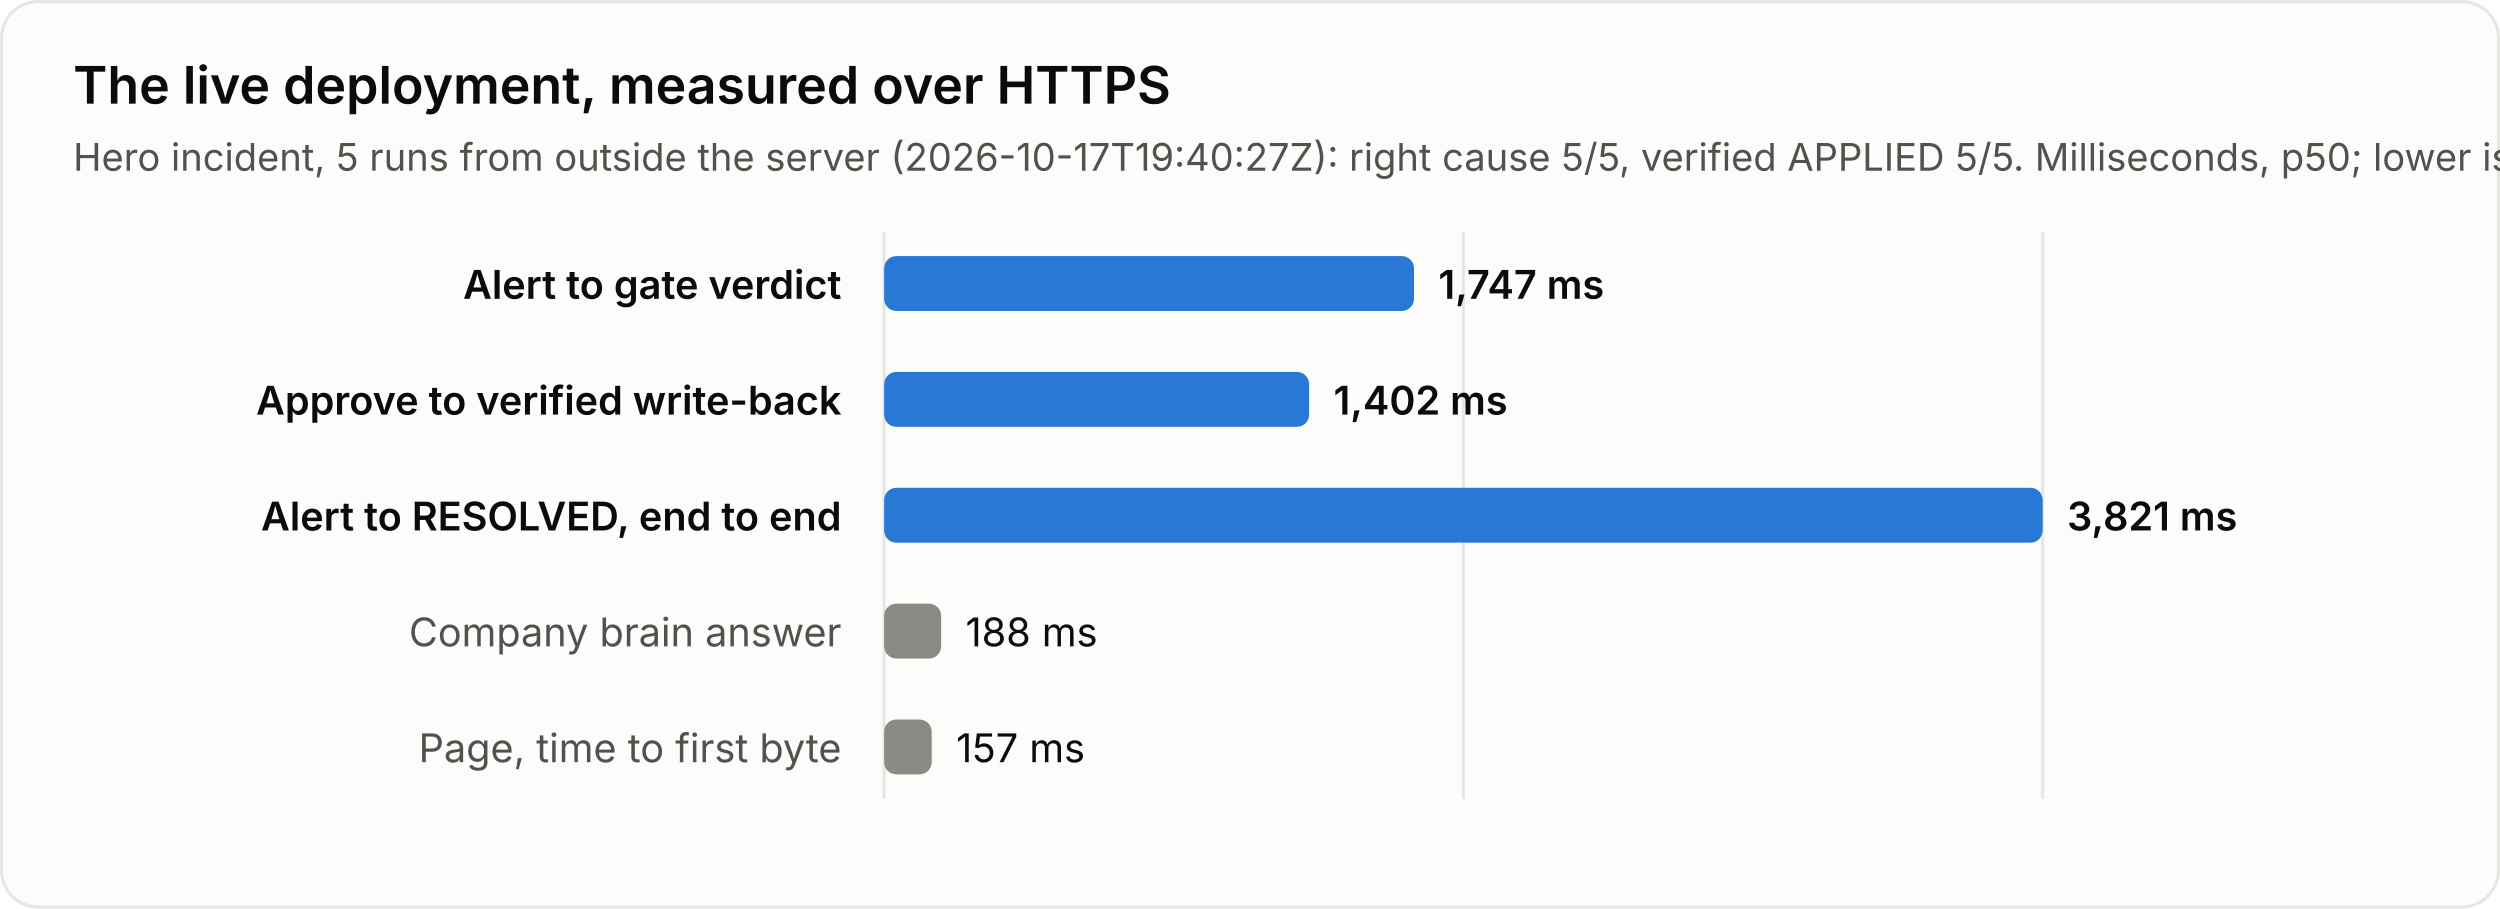
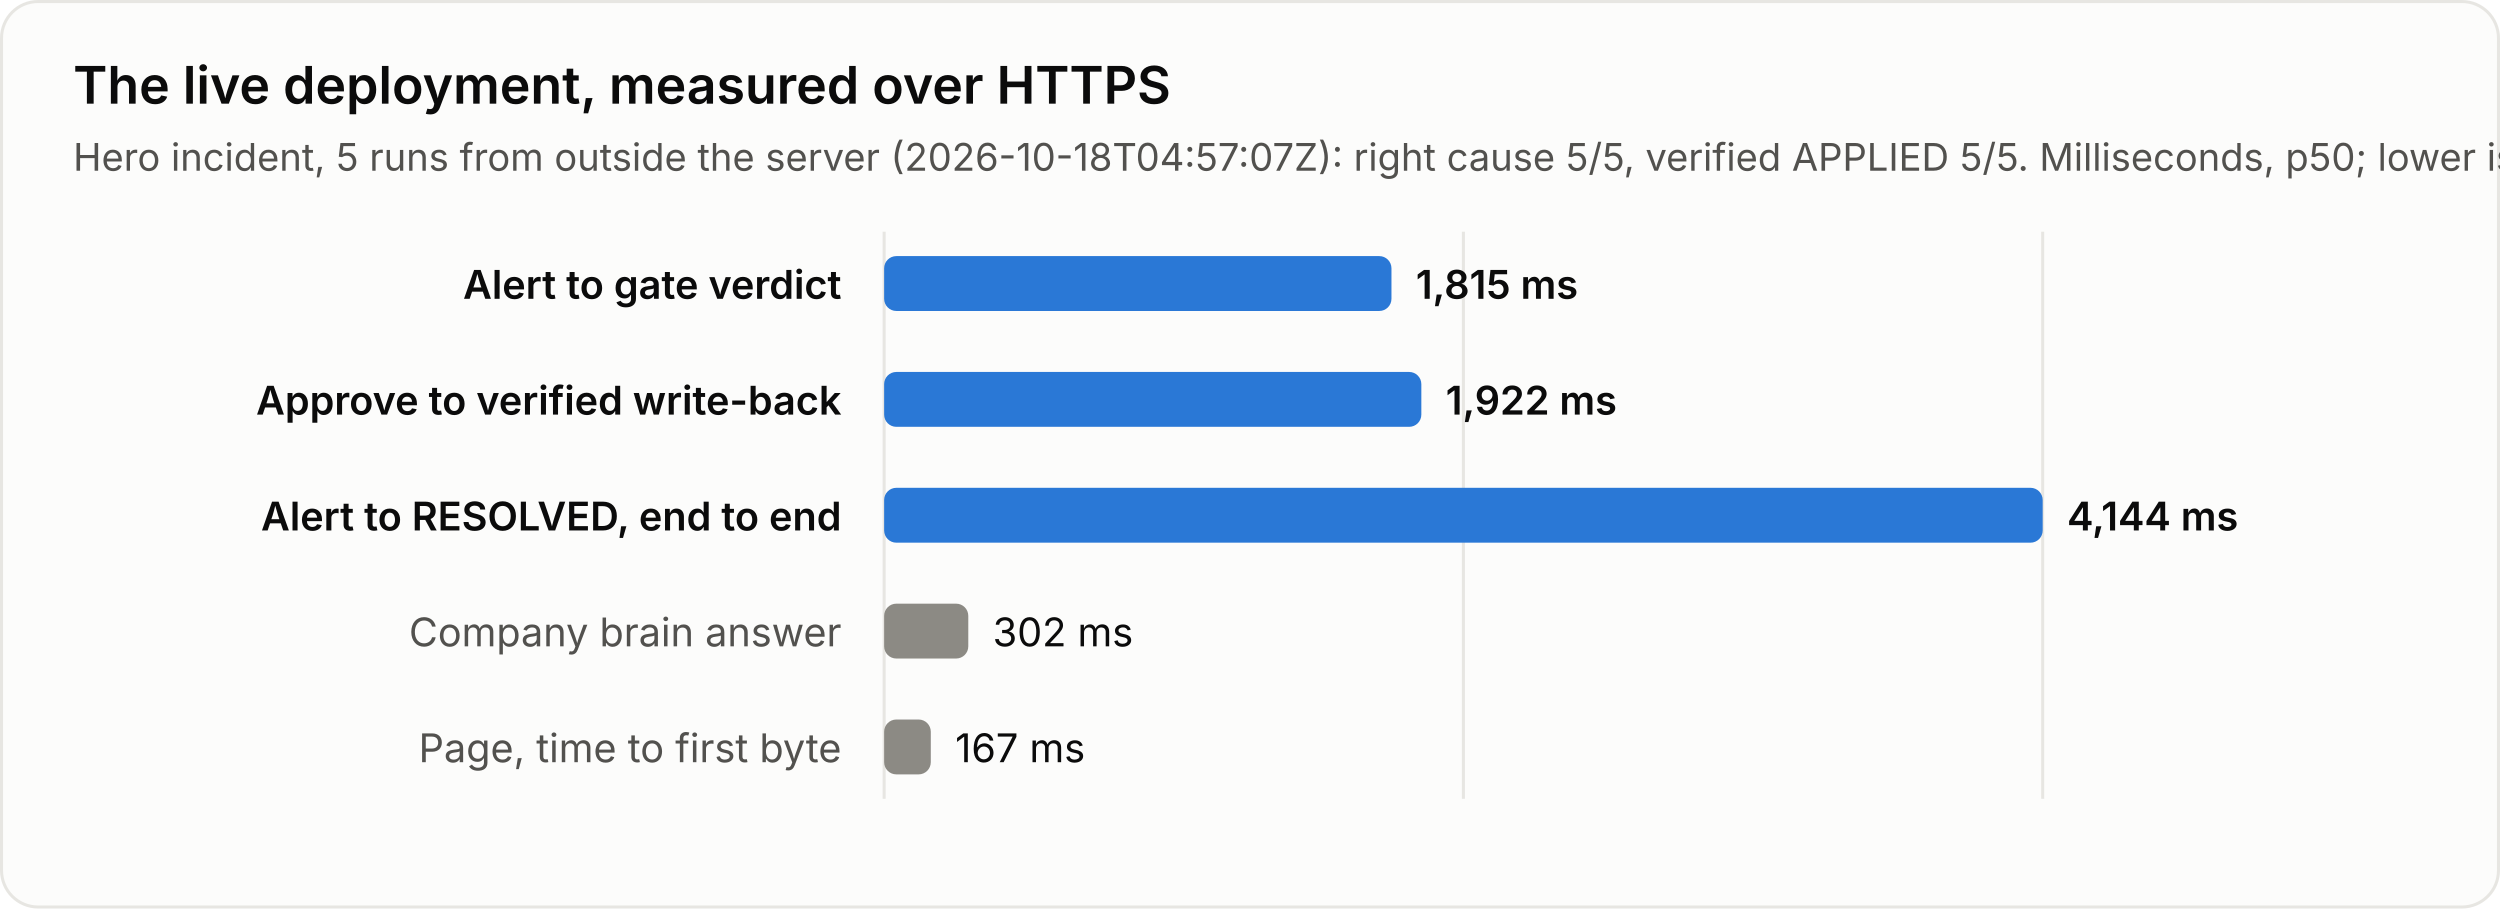
<svg xmlns="http://www.w3.org/2000/svg" viewBox="0 0 820 298" width="820" height="298" role="img" aria-label="The live deployment, measured over HTTPS">
  <rect x="0.5" y="0.5" width="819" height="297" rx="12" fill="#fcfcfb" stroke="#e7e6e2" />
  <text x="24" y="34" font-family="Inter, -apple-system, 'Segoe UI', Helvetica, Arial, sans-serif" font-size="17" font-weight="600" fill="#0b0b0b">The live deployment, measured over HTTPS</text>
-   <text x="24" y="56" font-family="Inter, -apple-system, 'Segoe UI', Helvetica, Arial, sans-serif" font-size="12.5" fill="#52514e">Hero incident, 5 runs from outside the server (2026-10-17T19:40:27Z): right cause 5/5, verified APPLIED 5/5. Milliseconds, p50; lower is better.</text>
+   <text x="24" y="56" font-family="Inter, -apple-system, 'Segoe UI', Helvetica, Arial, sans-serif" font-size="12.5" fill="#52514e">Hero incident, 5 runs from outside the server (2026-10-18T04:57:07Z): right cause 5/5, verified APPLIED 5/5. Milliseconds, p50; lower is better.</text>
  <line x1="290.0" y1="76" x2="290.0" y2="262" stroke="#e7e6e2" />
  <line x1="480.0" y1="76" x2="480.0" y2="262" stroke="#e7e6e2" />
  <line x1="670.0" y1="76" x2="670.0" y2="262" stroke="#e7e6e2" />
  <text x="276" y="98" text-anchor="end" font-family="Inter, -apple-system, 'Segoe UI', Helvetica, Arial, sans-serif" font-size="13" font-weight="600" fill="#0b0b0b">Alert to gate verdict</text>
  <g>
-     <rect x="290" y="84" width="173.8" height="18" rx="4" fill="#2a78d6" />
+     <rect x="290" y="84" width="166.4" height="18" rx="4" fill="#2a78d6" />
  </g>
-   <text x="471.8" y="98" font-family="Inter, -apple-system, 'Segoe UI', Helvetica, Arial, sans-serif" font-size="13" font-weight="600" fill="#0b0b0b">1,747 ms</text>
+   <text x="464.4" y="98" font-family="Inter, -apple-system, 'Segoe UI', Helvetica, Arial, sans-serif" font-size="13" font-weight="600" fill="#0b0b0b">1,815 ms</text>
  <text x="276" y="136" text-anchor="end" font-family="Inter, -apple-system, 'Segoe UI', Helvetica, Arial, sans-serif" font-size="13" font-weight="600" fill="#0b0b0b">Approve to verified write-back</text>
  <g>
-     <rect x="290" y="122" width="139.4" height="18" rx="4" fill="#2a78d6" />
+     <rect x="290" y="122" width="176.2" height="18" rx="4" fill="#2a78d6" />
  </g>
-   <text x="437.4" y="136" font-family="Inter, -apple-system, 'Segoe UI', Helvetica, Arial, sans-serif" font-size="13" font-weight="600" fill="#0b0b0b">1,402 ms</text>
+   <text x="474.2" y="136" font-family="Inter, -apple-system, 'Segoe UI', Helvetica, Arial, sans-serif" font-size="13" font-weight="600" fill="#0b0b0b">1,922 ms</text>
  <text x="276" y="174" text-anchor="end" font-family="Inter, -apple-system, 'Segoe UI', Helvetica, Arial, sans-serif" font-size="13" font-weight="600" fill="#0b0b0b">Alert to RESOLVED, end to end</text>
  <g>
    <rect x="290" y="160" width="380.0" height="18" rx="4" fill="#2a78d6" />
  </g>
-   <text x="678.0" y="174" font-family="Inter, -apple-system, 'Segoe UI', Helvetica, Arial, sans-serif" font-size="13" font-weight="600" fill="#0b0b0b">3,821 ms</text>
+   <text x="678.0" y="174" font-family="Inter, -apple-system, 'Segoe UI', Helvetica, Arial, sans-serif" font-size="13" font-weight="600" fill="#0b0b0b">4,144 ms</text>
  <text x="276" y="212" text-anchor="end" font-family="Inter, -apple-system, 'Segoe UI', Helvetica, Arial, sans-serif" font-size="13" font-weight="400" fill="#52514e">Company brain answer</text>
  <g>
-     <rect x="290" y="198" width="18.7" height="18" rx="4" fill="#8c8a84" />
+     <rect x="290" y="198" width="27.6" height="18" rx="4" fill="#8c8a84" />
  </g>
-   <text x="316.7" y="212" font-family="Inter, -apple-system, 'Segoe UI', Helvetica, Arial, sans-serif" font-size="13" font-weight="400" fill="#0b0b0b">188 ms</text>
+   <text x="325.6" y="212" font-family="Inter, -apple-system, 'Segoe UI', Helvetica, Arial, sans-serif" font-size="13" font-weight="400" fill="#0b0b0b">302 ms</text>
  <text x="276" y="250" text-anchor="end" font-family="Inter, -apple-system, 'Segoe UI', Helvetica, Arial, sans-serif" font-size="13" font-weight="400" fill="#52514e">Page, time to first byte</text>
  <g>
-     <rect x="290" y="236" width="15.6" height="18" rx="4" fill="#8c8a84" />
+     <rect x="290" y="236" width="15.3" height="18" rx="4" fill="#8c8a84" />
  </g>
-   <text x="313.6" y="250" font-family="Inter, -apple-system, 'Segoe UI', Helvetica, Arial, sans-serif" font-size="13" font-weight="400" fill="#0b0b0b">157 ms</text>
+   <text x="313.3" y="250" font-family="Inter, -apple-system, 'Segoe UI', Helvetica, Arial, sans-serif" font-size="13" font-weight="400" fill="#0b0b0b">167 ms</text>
</svg>
